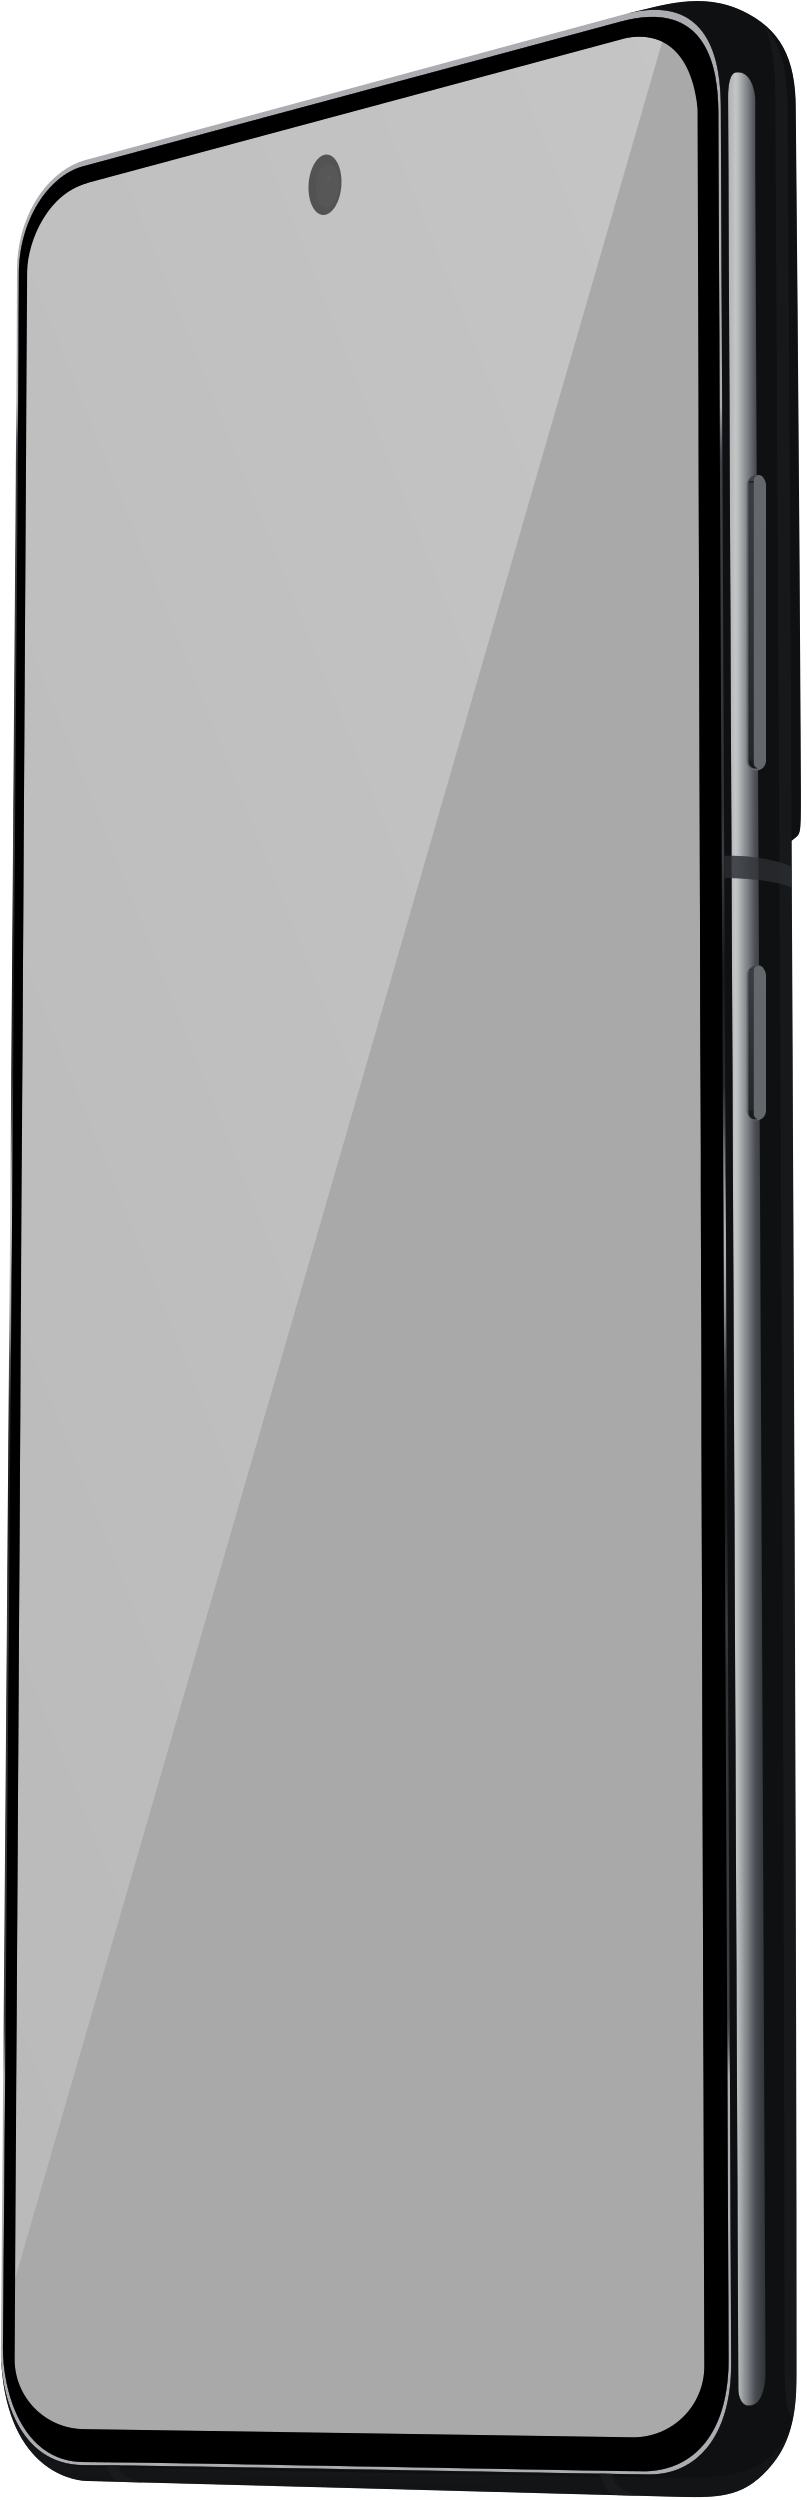
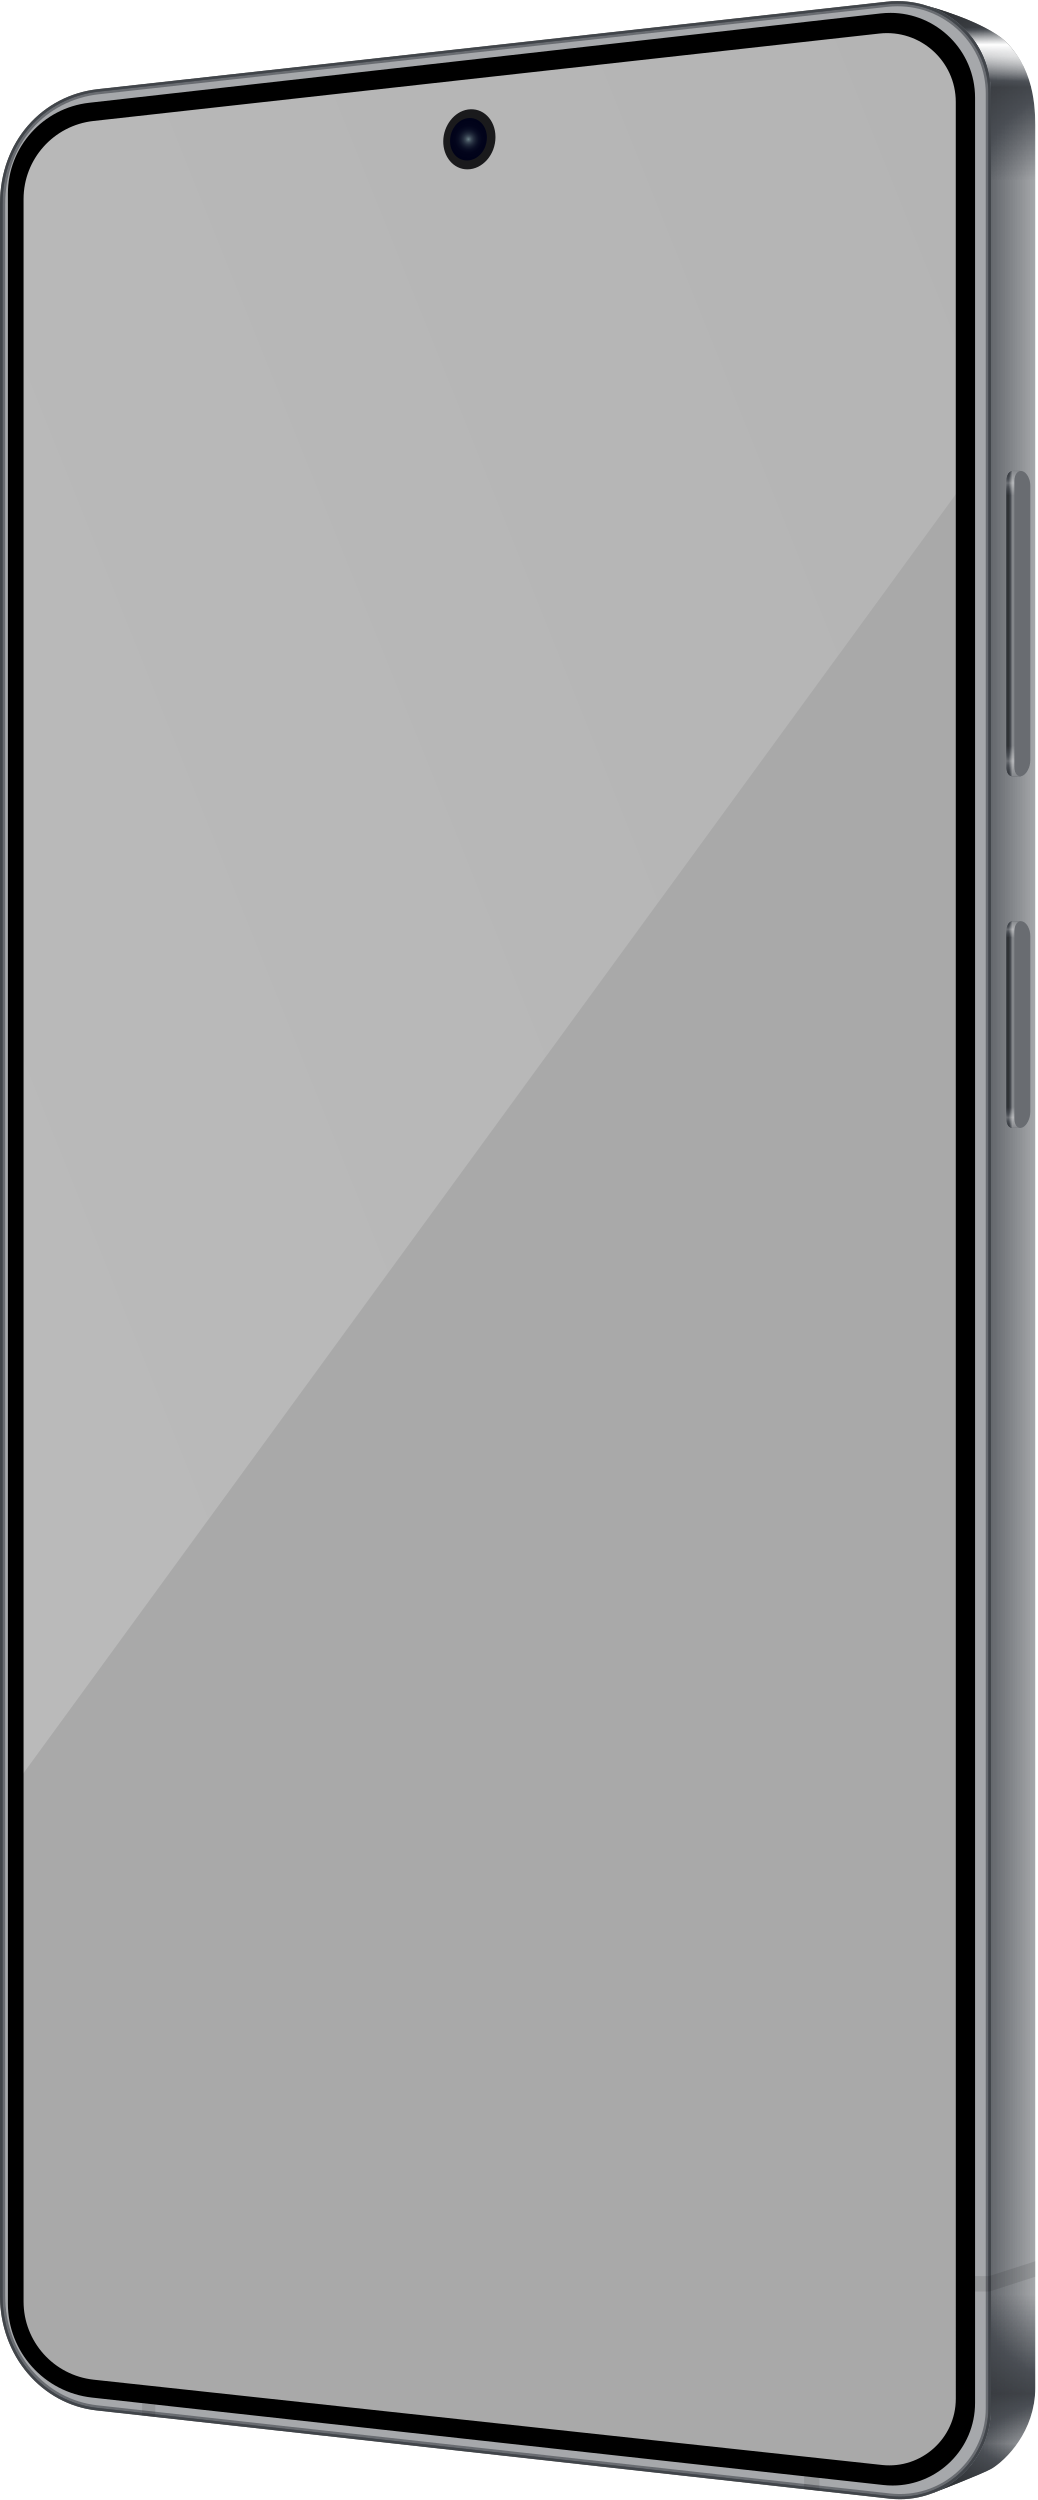
- <svg xmlns="http://www.w3.org/2000/svg" xmlns:xlink="http://www.w3.org/1999/xlink" viewBox="0 0 800 2479" data-forced-size="true" width="800" height="2481" data-img-aspect-ratio="9:20" data-img-perspective="[[3.41, 7.92], [86.52, 0.71], [87.31, 97.57], [1.76, 97.16]]">
+ <svg xmlns="http://www.w3.org/2000/svg" xmlns:xlink="http://www.w3.org/1999/xlink" viewBox="0 0 800 1928" data-forced-size="true" width="800" height="1928" data-img-aspect-ratio="6:13" data-img-perspective="[[1.90, 4.84], [92.64, 0.67], [92.64, 99.17], [1.90, 95.15]]">
  <defs>
-     <mask id="mask" x="0.88" y="0.17" width="799.04" height="2476.96" maskUnits="userSpaceOnUse">
-       <path d="M736.81,9.79c-41.14-19.52-75.83-4-104.34.55,47.66,0,79.91,14.72,79.91,86.12,0,723.85,10.89,2188.51,9.67,2256.42s-46.82,97.61-70.56,98.1l-567.66-8.64c-31,0-72.78-18.84-82.95-105.39,4.07,109.46,67.18,123.72,85,124.2,182.25,4.91,555.11,14.94,588.51,15.76,42.05,1,66,0,92.65-33,23.41-29,23.41-67.16,23.42-90.95v0c.17-736.38-8.47-2207-8.87-2244.83C781.1,62.1,774,27.42,736.81,9.79Z" fill="#242424" />
-     </mask>
-     <mask id="mask-2" x="0" y="0.17" width="790.47" height="2478.83" maskUnits="userSpaceOnUse">
-       <path d="M736.81,9.79c-41.14-19.52-75.83-4-104.34.55,47.66,0,79.91,14.72,79.91,86.12,0,723.85,10.89,2188.51,9.67,2256.42s-46.82,97.61-70.56,98.1l-567.66-8.64c-31,0-72.78-18.84-82.95-105.39,4.07,109.46,67.18,123.72,85,124.2,182.25,4.91,555.11,14.94,588.51,15.76,42.05,1,66,0,92.65-33,23.41-29,23.41-67.16,23.42-90.95v0c.17-736.38-8.47-2207-8.87-2244.83C781.1,62.1,774,27.42,736.81,9.79Z" fill="#242424" />
-     </mask>
-     <mask id="mask-3" x="313.37" y="161.5" width="23.41" height="43.78" maskUnits="userSpaceOnUse">
-       <path d="M313.47,182.52c-.87,12.08,3.62,22.27,10,22.75s12.3-8.92,13.17-21-3.62-22.26-10-22.75S314.34,170.44,313.47,182.52Z" fill="#121212" />
-     </mask>
-     <mask id="mask-4" x="321.51" y="166.6" width="15.27" height="32.58" maskUnits="userSpaceOnUse">
-       <path d="M321.58,182.24c-.53,9,2.2,16.57,6.1,16.93s7.48-6.64,8-15.63-2.2-16.57-6.1-16.93S322.1,173.25,321.58,182.24Z" fill="#121212" />
-     </mask>
-     <mask id="mask-5" x="321.51" y="166.6" width="14.25" height="32.58" maskUnits="userSpaceOnUse">
-       <path d="M321.58,182.24c-.53,9,2.2,16.57,6.1,16.93s7.48-6.64,8-15.63-2.2-16.57-6.1-16.93S322.1,173.25,321.58,182.24Z" fill="#141517" />
-     </mask>
-     <linearGradient id="gradient_01" x1="722.56" y1="-1235.89" x2="760.22" y2="-1235.89" gradientTransform="matrix(1, 0, 0, -1, 0, -7.36)" gradientUnits="userSpaceOnUse">
-       <stop offset="0.05" stop-color="#cacaca" />
-       <stop offset="0.21" stop-color="#d6d6d6" />
-       <stop offset="0.36" stop-color="#bebebe" />
-       <stop offset="1" stop-color="#4e4e4e" />
+     <linearGradient id="gradient_01" x1="757.28" y1="1922.76" x2="757.28" y2="4.88" gradientUnits="userSpaceOnUse">
+       <stop offset="0" stop-color="#515151" />
+       <stop offset=".02" stop-color="silver" />
+       <stop offset=".03" stop-color="#959595" />
+       <stop offset=".04" stop-color="#707070" />
+       <stop offset=".08" stop-color="silver" />
+       <stop offset=".93" stop-color="silver" />
+       <stop offset=".97" stop-color="#707070" />
+       <stop offset=".98" stop-color="silver" />
+       <stop offset="1" stop-color="#515151" />
    </linearGradient>
-     <radialGradient id="gradient_02" cx="1765.55" cy="308.59" r="0.99" gradientTransform="matrix(0, 35.91, 644.7, 0, -198554.86, -60960.49)" gradientUnits="userSpaceOnUse">
-       <stop offset="0" stop-color="#878787" />
-       <stop offset="0.8" stop-color="#444" />
+     <linearGradient id="gradient_02" x1="716.15" y1="963.82" x2="798.41" y2="963.82" gradientUnits="userSpaceOnUse">
+       <stop offset="0" stop-color="#515151" />
+       <stop offset="1" stop-color="#515151" stop-opacity="0" />
+     </linearGradient>
+     <linearGradient id="gradient_03" x1="759.84" y1="67.41" x2="759.84" y2="21.12" gradientUnits="userSpaceOnUse">
+       <stop offset="0" stop-color="#fff" stop-opacity="0" />
+       <stop offset=".71" stop-color="#fff" />
+       <stop offset="1" stop-color="#fff" stop-opacity="0" />
+     </linearGradient>
+     <linearGradient id="gradient_04" x1="782.26" y1="598.66" x2="782.26" y2="363.17" gradientUnits="userSpaceOnUse">
+       <stop offset="0" stop-color="#515151" />
+       <stop offset=".05" stop-color="#959595" />
+       <stop offset=".1" stop-color="#515151" />
+       <stop offset=".92" stop-color="#515151" />
+       <stop offset=".96" stop-color="#959595" />
+       <stop offset="1" stop-color="#515151" />
+     </linearGradient>
+     <linearGradient id="gradient_05" x1="776.12" y1="480.92" x2="788.41" y2="480.92" gradientUnits="userSpaceOnUse">
+       <stop offset=".15" stop-color="#fff" stop-opacity="0" />
+       <stop offset=".37" stop-color="#fff" stop-opacity=".5" />
+     </linearGradient>
+     <linearGradient id="gradient_06" y1="869.87" y2="710.38" xlink:href="#gradient_04" />
+     <linearGradient id="gradient_07" y1="790.13" y2="790.13" xlink:href="#gradient_05" />
+     <radialGradient id="gradient_08" cx="361.29" cy="107.39" fx="361.29" fy="107.39" r="15.32" gradientUnits="userSpaceOnUse">
+       <stop offset="0" stop-color="#6a7f86" />
+       <stop offset=".07" stop-color="#54656f" />
+       <stop offset=".16" stop-color="#3a4654" />
+       <stop offset=".27" stop-color="#242d3e" />
+       <stop offset=".39" stop-color="#141a2d" />
+       <stop offset=".52" stop-color="#080c22" />
+       <stop offset=".69" stop-color="#02041b" />
+       <stop offset="1" stop-color="#000219" />
    </radialGradient>
-     <radialGradient id="gradient_03" cx="363.24" cy="1231.66" r="901.88" gradientUnits="userSpaceOnUse">
-       <stop offset="0" stop-color="#c4c4c4" />
-       <stop offset="0.1" stop-color="#8c8c8c" />
-       <stop offset="0.12" stop-color="#fff" />
-       <stop offset="0.13" stop-color="#777" />
-       <stop offset="0.37" stop-color="#5f5f5f" />
-       <stop offset="0.38" stop-color="#fff" />
-       <stop offset="0.43" stop-color="#434343" />
-       <stop offset="0.49" stop-color="#292929" />
-       <stop offset="0.58" stop-color="#656565" />
-       <stop offset="0.62" stop-color="#515151" />
-       <stop offset="0.94" stop-color="#696969" />
-       <stop offset="1" stop-color="#c4c4c4" />
-     </radialGradient>
-     <linearGradient id="gradient_04" x1="750.55" y1="-964.5" x2="750.55" y2="-1118.25" gradientTransform="matrix(1, 0, 0, -1, 0, -7.36)" gradientUnits="userSpaceOnUse">
-       <stop offset="0" stop-color="#727272" />
-       <stop offset="1" stop-color="#727272" />
+     <linearGradient id="gradient_09" x1="-148.04" y1="806.29" x2="2806.92" y2="-382.25" gradientUnits="userSpaceOnUse">
+       <stop offset="0" stop-color="#fff" stop-opacity=".5" />
+       <stop offset="1" stop-color="#fff" stop-opacity="0" />
    </linearGradient>
-     <radialGradient id="gradient_05" cx="1761.2" cy="130.48" r="0.99" gradientTransform="matrix(0, 77.46, 9.74, 0, -520.78, -135392.12)" gradientUnits="userSpaceOnUse">
-       <stop offset="0.05" stop-color="#292929" />
-       <stop offset="0.14" stop-color="#929292" />
-       <stop offset="0.89" stop-color="#929292" />
-     </radialGradient>
-     <linearGradient id="gradient_06" x1="752.16" y1="-964.7" x2="748.92" y2="-1116.77" gradientTransform="matrix(1, 0, 0, -1, 0, -7.36)" gradientUnits="userSpaceOnUse">
-       <stop offset="0.02" stop-color="#6e6e6e" />
-       <stop offset="0.02" stop-color="#1f1f1f" />
-       <stop offset="0.02" stop-color="#2c2c2c" />
-       <stop offset="0.03" stop-color="#646464" />
-       <stop offset="0.94" stop-color="#3e3e3e" />
-       <stop offset="0.95" stop-color="#2c2c2c" />
-     </linearGradient>
-     <linearGradient id="gradient_04-2" x1="750.55" y1="-477.79" x2="750.55" y2="-771.04" xlink:href="#gradient_04" />
-     <radialGradient id="gradient_05-2" cx="1759.32" cy="130.48" r="0.99" gradientTransform="matrix(0, 147.74, 9.74, 0, -520.77, -259307.8)" xlink:href="#gradient_05" />
-     <linearGradient id="gradient_07" x1="756.42" y1="-478.34" x2="744.65" y2="-768.03" gradientTransform="matrix(1, 0, 0, -1, 0, -7.36)" gradientUnits="userSpaceOnUse">
-       <stop offset="0.02" stop-color="#6e6e6e" />
-       <stop offset="0.02" stop-color="#1f1f1f" />
-       <stop offset="0.02" stop-color="#2c2c2c" />
-       <stop offset="0.03" stop-color="#646464" />
-       <stop offset="0.97" stop-color="#3e3e3e" />
-       <stop offset="0.98" stop-color="#2c2c2c" />
-     </linearGradient>
-     <linearGradient id="gradient_08" x1="-265.55" y1="1347.5" x2="1788.41" y2="521.36" gradientUnits="userSpaceOnUse">
-       <stop offset="0" stop-color="#fff" stop-opacity="0.5" />
-       <stop offset="1" stop-color="#fff" />
-     </linearGradient>
-     <clipPath id="screen_path">
-       <polygon points="706.08 8.3 76.75 171.12 43.24 195.84 27.94 227.61 22.53 261.39 10 2356.44 48.74 2430.69 724.43 2435.45 737.42 37.45 706.08 8.3" />
+     <clipPath id="screenPath">
+       <polygon points="737.11 18.9 18.17 99.21 18.17 1829.36 737.11 1907.15 737.11 18.9" />
    </clipPath>
-     <path id="filterPath" d="M0.922,0.015l-0.016,0.967-0.845-0.002L0.013,0.95l0.016-0.844,0.007-0.014,0.019-0.013,0.042-0.01L0.883,0.003Z" />
+     <path id="filterPath" d="M.862.009.068.046.026.059.012.078.014.925.032.944.068.955.86.992.902.986.934.965.933.032.932.032.903.013.862.009Z" />
  </defs>
  <svg viewBox="0 0 1 1" id="preview" preserveAspectRatio="none">
    <use xlink:href="#filterPath" fill="darkgrey" />
  </svg>
-   <image xlink:href="" clip-path="url(#screen_path)" preserveAspectRatio="none" width="100%" height="100%">
+   <image xlink:href="" clip-path="url(#screenPath)" preserveAspectRatio="none" width="100%" height="100%">
    <animateMotion dur="1ms" repeatCount="indefinite" />
  </image>
-   <g id="device">
-     <path d="M736.81,9.79c-41.14-19.52-80.41-5.09-114,2.54,47.65,0,89.57,12.73,89.57,84.13,0,723.85,10.89,2188.51,9.67,2256.41s-46.82,97.62-70.56,98.11l-567.66-8.64c-31,0-72.78-18.84-82.95-105.39,4.07,109.46,67.18,123.72,85,124.2,182.25,4.91,555.11,14.94,588.51,15.76,42.05,1,66,0,92.65-33,23.41-29,23.41-67.16,23.42-90.95v-.05c.09-404.63-2.47-1031-4.87-1519.45,9.23-8.14,9.23-1.53,9.23-48.36-1.87-374.15-5.09-661.87-5.09-678.15C789.74,56,774,27.42,736.81,9.79Z" fill="#1a1a1a" />
-     <g mask="url(#mask)">
-       <path d="M769.38,91.25c0-55.5-12.72-68.73-12.72-68.73,23.61,0,37,47.85,37.15,68.73,2.55,741.1,6.11,2170.15,6.11,2218.21,0,85-12.22,88.08-12.22,88.08s-9.16,5.09-9.16-52.95C778.54,1592,769.38,114.06,769.38,91.25Z" fill="#797979" />
+   <g>
+     <g id="background_side">
+       <path d="M798.39,124.97v-22.28c0-13.94,1.44-46.33-22.47-70.24-15.79-15.79-59.78-27.57-59.78-27.57l26.35,51.53v1762.46h4.75l-6.13,71.1-22.09,32.79s39.72-15.24,46-19.08c10.69-6.55,33.38-28.54,33.38-62.29V124.97h-.02Z" fill="url(#gradient_01)" />
+       <path d="M798.39,124.97v-22.28c0-13.94,1.44-46.33-22.47-70.24-15.79-15.79-59.78-27.57-59.78-27.57l26.35,51.53v1762.46h4.75l-6.13,71.1-22.09,32.79s39.72-15.24,46-19.08c10.69-6.55,33.38-28.54,33.38-62.29V124.97h-.02Z" fill="url(#gradient_02)" />
+       <path d="M742.5,67.41v-11l-18.05-35.29h34.78c6.62,3.42,12.6,7.24,16.69,11.33,10.76,10.76,16.38,23.23,19.32,34.96h-52.74Z" fill="url(#gradient_03)" />
    </g>
-     <path d="M749.53,98.37v71.79l10.18,2183.09c.17,11-2.85,33.09-16.29,33.09-8.14.4-10.51-10-10.68-15.28L722.56,94.81c0-8.15,1-22.91,7.63-23.93C745.48,68.53,749.53,90.23,749.53,98.37Z" fill="url(#gradient_01)" />
-     <g mask="url(#mask-2)">
-       <path d="M664,2458.12c70.84.81,98.43-5.6,122.15-50.4-19.34,57.53-57.51,71.28-77.87,71.28L82.82,2465.25c-33.09,0-90.6-48.87-81.94-129.83,2,94.2,56,112,81.94,112C247,2450.66,593.19,2457.31,664,2458.12Z" fill="url(#gradient_02)" />
+     <g id="background_border">
+       <path d="M692.13,15.84c15.23,0,29.54,5.8,40.31,16.32,10.83,10.59,16.8,24.85,16.8,40.14v1784.73c0,30.52-24.78,55.36-55.23,55.36-2.07,0-4.16-.12-6.24-.35l-611.58-68.03c-16.76-1.86-32.16-10.18-43.39-23.41-11.47-13.53-17.79-31.27-17.79-49.95V157.2c0-39.18,25.56-69.43,62.13-73.54L685.37,16.22c2.25-.25,4.52-.38,6.76-.38M692.13.84c-2.78,0-5.6.16-8.44.48L75.48,68.75C32.49,73.59,0,109.23,0,157.2v1613.46c0,46.09,32.09,83.55,74.52,88.27l611.58,68.03c2.66.3,5.29.44,7.9.44,38.27,0,70.23-31.1,70.23-70.36V72.3c0-40.36-32.79-71.46-72.1-71.46h0Z" fill="silver" />
+       <path d="M692.13,4.84c18.12,0,35.17,6.91,48,19.46,12.96,12.68,20.1,29.73,20.1,48v1784.73c0,36.59-29.71,66.36-66.23,66.36-2.47,0-4.98-.14-7.45-.41l-611.58-68.03c-19.56-2.18-37.52-11.85-50.56-27.23-13.16-15.51-20.4-35.78-20.4-57.06V157.2c0-22.28,7.14-42.26,20.64-57.77,13.02-14.96,31.23-24.45,51.28-26.7L684.14,5.29c2.65-.3,5.34-.45,7.99-.45M692.13.84c-2.78,0-5.6.16-8.44.48L75.48,68.75C32.49,73.59,0,109.23,0,157.2v1613.46C0,1816.75,32.09,1854.21,74.52,1858.93l611.58,68.03c2.66.3,5.29.44,7.9.44,38.27,0,70.23-31.1,70.23-70.36V72.3c0-40.36-32.79-71.46-72.1-71.46h0Z" fill="#959595" />
+       <path d="M692.13,2.84c18.65,0,36.19,7.11,49.39,20.03,13.35,13.06,20.71,30.61,20.71,49.43v1784.73c0,37.69-30.61,68.36-68.23,68.36-2.54,0-5.13-.14-7.68-.43l-611.58-68.03c-20.07-2.23-38.49-12.15-51.87-27.93-13.46-15.88-20.88-36.6-20.88-58.36V157.2c0-22.77,7.31-43.2,21.13-59.09,13.35-15.34,32.02-25.06,52.57-27.38L683.91,3.31c2.73-.31,5.49-.46,8.21-.46M692.13.84c-2.78,0-5.6.16-8.44.48L75.48,68.75C32.49,73.59,0,109.23,0,157.2v1613.46C0,1816.75,32.09,1854.21,74.52,1858.93l611.58,68.03c2.66.3,5.29.44,7.9.44,38.27,0,70.23-31.1,70.23-70.36V72.3c0-40.36-32.79-71.46-72.1-71.46h0Z" fill="#707070" />
    </g>
-     <path d="M715.32,105.37c-.18-42.92-9.05-115.67-96.7-92S229.43,118.83,85.75,157.48C46.55,168,16.41,214,16.83,268.35S6.54,1663.66.88,2332.45c-.34,40.36,16.46,112.91,82.3,112.91,69.54,0,526.39,9.2,562,9.2,45.29,0,80.41-36.59,80.41-109.34S718.41,823,715.32,105.37ZM627.63,2417.75l-544.9-8.11A69.24,69.24,0,0,1,14.52,2340L27,260.14A83.5,83.5,0,0,1,88.78,180L619.13,37.41A58.06,58.06,0,0,1,692.25,93.3l6.68,2254A70.27,70.27,0,0,1,627.63,2417.75Z" fill="url(#gradient_03)" />
-     <path d="M712.89,110.08c-.18-42.76-10.48-113.22-97.21-89.6S224.47,125.53,82.31,164.05c-34.1,9.24-64,53.76-63.62,107.93S8.51,1662.38,2.91,2328.8c-.34,40.23,17.31,113.54,80.42,113.54,68.8,0,544.57,9.68,558.31,9.17,47.81-1.78,81.43-38.5,81.43-111S715.94,825.22,712.89,110.08ZM627.63,2417.75l-544.9-8.11A69.24,69.24,0,0,1,14.52,2340L27,260.14A83.5,83.5,0,0,1,88.78,180L619.13,37.41A58.06,58.06,0,0,1,692.25,93.3l6.68,2254A70.27,70.27,0,0,1,627.63,2417.75Z" />
-     <path d="M89.09,179.92c-41.22,10.18-61.24,56.93-62.26,89C20.92,230.88,48,184.4,89.09,179.92Z" />
-     <path d="M622.91,36.51c22.39-4.59,62.24,1.28,69.37,70.52C697.36,78.52,680.72,7.59,622.91,36.51Z" />
-     <path d="M117.93,2445.4c.82,13.11,15.62,13.85,23.41,17.24l-18.07-.49c-11.38,0-14.84-7.89-17.55-16.75Z" fill="#2f2f2f" fill-opacity="0.7" />
-     <path d="M607.77,2454.07c.83,14.06,16.53,18,24.43,21.64l-18.32-.51c-11.55,0-16.08-11.83-18.83-21.34Z" fill="#2f2f2f" fill-opacity="0.7" />
-     <path d="M306.29,181.18c-1.22,16.55,5.06,30.49,14,31.16s17.23-12.22,18.45-28.76-5.07-30.5-14-31.16S307.5,164.64,306.29,181.18Z" fill="#0c0c0c" />
-     <path d="M313.47,182.52c-.87,12.08,3.62,22.27,10,22.75s12.3-8.92,13.17-21-3.62-22.26-10-22.75S314.34,170.44,313.47,182.52Z" fill="#121212" />
-     <g mask="url(#mask-3)">
-       <g>
-         <path d="M321.58,182.24c-.53,9,2.2,16.57,6.1,16.93s7.48-6.64,8-15.63-2.2-16.57-6.1-16.93S322.1,173.25,321.58,182.24Z" fill="#141517" />
-         <path d="M330.14,190c-.81,1.19-3.06,3.42-5.58,2.76C326.49,193.71,330.3,194.44,330.14,190Z" fill="#3f3f3f" />
-         <g mask="url(#mask-4)">
-           <path d="M334.65,169.65c0,13.24.6,27.49-12.12,27.87C329.51,201.31,341.71,201.05,334.65,169.65Z" fill="#1b191a" />
-         </g>
-       </g>
+     <g id="button_2">
+       <path d="M788.41,374.5c0-1.97-.4-3.93-1.09-5.64v-5.69h-6.21c-2.83.02-5,3.2-5,7.83v220.44c0,4.63,2.16,7.54,5,7.19v.03h6.21v-6.51c.68-1.8,1.09-3.81,1.09-5.78v-211.88Z" fill="url(#gradient_04)" />
+       <path d="M788.41,374.5c0-1.97-.4-3.93-1.09-5.64v-5.69h-6.21c-2.83.02-5,3.2-5,7.83v220.44c0,4.63,2.16,7.54,5,7.19v.03h6.21v-6.51c.68-1.8,1.09-3.81,1.09-5.78v-211.88Z" fill="url(#gradient_05)" />
+       <path d="M788.53,598.28h0c-3.43,1.52-6.27-1.53-6.27-6.83v-220.44c0-5.3,2.84-8.71,6.27-7.64h0c3.36,1.05,6.03,6.03,6.03,11.13v211.88c0,5.1-2.67,10.42-6.03,11.9Z" fill="#959595" />
    </g>
-     <g mask="url(#mask-5)">
-       <g>
-         <path d="M322.06,176.14c-.3,2.25.95,4.18,2.81,4.31s3.6-1.58,3.9-3.82-.95-4.18-2.81-4.31S322.36,173.9,322.06,176.14Z" fill="#1a2224" />
-         <path d="M324.56,175.65a1.53,1.53,0,1,0,1.53-1.53A1.53,1.53,0,0,0,324.56,175.65Z" fill="#566464" />
-       </g>
+     <g id="button_1">
+       <path d="M788.41,721.71c0-1.97-.4-3.93-1.09-5.64v-5.69h-6.21c-2.83.02-5,3.2-5,7.83v144.44c0,4.63,2.16,7.54,5,7.19v.03h6.21v-6.51c.68-1.8,1.09-3.81,1.09-5.78v-135.88Z" fill="url(#gradient_06)" />
+       <path d="M788.41,721.71c0-1.97-.4-3.93-1.09-5.64v-5.69h-6.21c-2.83.02-5,3.2-5,7.83v144.44c0,4.63,2.16,7.54,5,7.19v.03h6.21v-6.51c.68-1.8,1.09-3.81,1.09-5.78v-135.88Z" fill="url(#gradient_07)" />
+       <path d="M788.53,869.49h0c-3.43,1.52-6.27-1.53-6.27-6.83v-144.44c0-5.3,2.84-8.71,6.27-7.64h0c3.36,1.05,6.03,6.03,6.03,11.13v135.88c0,5.1-2.67,10.42-6.03,11.9Z" fill="#959595" />
    </g>
-     <g>
-       <path d="M750.55,958.16h0a8.65,8.65,0,0,1,8.65,8.65v134.41a8.66,8.66,0,0,1-8.65,8.66h0a8.66,8.66,0,0,1-8.65-8.66V966.81A8.65,8.65,0,0,1,750.55,958.16Z" stroke-width="2.04" fill="url(#gradient_04)" stroke="url(#gradient_05)" />
-       <path d="M742.92,964.77a7.63,7.63,0,0,1,15.26,0V1101a8.86,8.86,0,0,1-8.86,8.86,6.4,6.4,0,0,1-6.4-6.4Z" fill="url(#gradient_06)" />
-       <path d="M753.1,957.14h0a5.08,5.08,0,0,1,5.08,5.09v142.51a5.08,5.08,0,0,1-5.08,5.09h0a5.09,5.09,0,0,1-5.09-5.09V962.23A5.09,5.09,0,0,1,753.1,957.14Z" fill="#929292" />
+     <path id="overlay" d="M798.39,124.97v-22.28c0-7.67.43-20.93-3.16-35.28h.01c-.05-.2-.11-.41-.16-.61-.07-.27-.14-.54-.21-.8-.13-.5-.27-.99-.41-1.49-.09-.32-.19-.64-.28-.96-.14-.45-.28-.9-.42-1.36-.11-.35-.22-.7-.34-1.06-.14-.43-.29-.85-.44-1.28-.13-.37-.26-.74-.4-1.12-.15-.41-.31-.82-.47-1.23-.15-.38-.29-.77-.45-1.15-.17-.41-.35-.82-.52-1.23-.31-.74-.64-1.47-.98-2.21-.18-.39-.36-.79-.55-1.18-.2-.41-.41-.81-.61-1.22-.19-.38-.38-.76-.58-1.13-.22-.41-.44-.81-.67-1.22-.21-.37-.41-.75-.63-1.12-.23-.41-.48-.81-.72-1.21-.22-.37-.45-.74-.68-1.11-.25-.4-.51-.8-.77-1.19-.24-.37-.49-.74-.75-1.11-.27-.39-.54-.78-.82-1.17-.27-.37-.54-.74-.82-1.11-.29-.38-.57-.76-.87-1.14-.29-.38-.6-.75-.9-1.12-.3-.37-.6-.74-.91-1.11-.33-.39-.68-.77-1.02-1.16-.3-.34-.6-.69-.92-1.03-.44-.48-.9-.95-1.36-1.42-.23-.23-.44-.47-.67-.7-1.02-1.02-2.16-2.03-3.4-3.01,0,0-.01-.01-.02-.02-.61-.48-1.24-.96-1.89-1.43-.03-.02-.06-.04-.09-.06-.63-.46-1.28-.91-1.95-1.35-.05-.03-.1-.07-.15-.1-.65-.43-1.31-.86-1.99-1.28-.08-.05-.15-.09-.23-.14-.66-.41-1.33-.81-2.01-1.21-.1-.06-.21-.12-.32-.18-.65-.38-1.32-.75-1.99-1.12-.15-.08-.29-.16-.44-.24-.63-.34-1.27-.68-1.91-1.02-.1-.05-.2-.11-.3-.16h0c-18.93-9.77-43.08-16.24-43.08-16.24h0c-.36-.11-.72-.22-1.08-.34-1.06-.35-2.13-.68-3.21-.98-1.14-.32-2.28-.61-3.44-.87-5.25-1.19-10.7-1.84-16.29-1.84-2.78,0-5.6.16-8.44.48L75.48,68.75C32.49,73.59,0,109.23,0,157.2H0v1613.46H0c0,7.2.78,14.19,2.27,20.88.3,1.34.62,2.66.97,3.98,9.16,34.13,36.81,59.58,71.28,63.41l424.38,47.2,187.2,20.82c2.66.3,5.29.44,7.9.44,5.8,0,11.45-.72,16.87-2.07.53-.13,1.06-.28,1.59-.42,1.29-.35,2.56-.74,3.82-1.17.93-.31,1.86-.65,2.77-1l-.02.03s39.72-15.24,46-19.08c10.69-6.55,33.38-28.54,33.38-62.29V124.97h-.02ZM728.17,28.39l1.25,2.44,13.08,25.57v1762.46h4.75l-5.72,66.31c-9.63,16.28-27.33,27.22-47.53,27.22-2.07,0-4.16-.12-6.24-.35l-611.58-68.03c-16.76-1.86-32.16-10.18-43.39-23.41-11.47-13.53-17.79-31.27-17.79-49.95V157.2c0-39.18,25.56-69.43,62.13-73.54L685.37,16.22c2.25-.25,4.52-.38,6.76-.38,13.3,0,25.89,4.42,36.04,12.55Z" fill="#383E45" style="mix-blend-mode: overlay" opacity="0.75" />
+     <path id="reflect" d="M745.83,369.22L10.57,1377.82l-.81-1227.18,10.82-37.89,33.57-23.1L689.33,16.75l32.71,9.74s22.06,34.51,23.01,35.73c.25.32.52,124.29.78,307Z" fill="url(#gradient_09)" isolation="isolate" opacity=".4" />
+     <path id="bezel" d="M686.63,9.94c-2.46,0-4.95.14-7.45.42L68.76,79.26c-35.69,4.03-62.67,34.22-62.67,70.14v1627.2c0,37.14,27.94,68.33,64.85,72.41l610.35,67.44c2.39.26,4.76.39,7.1.39,34.66,0,63.58-28.16,63.58-63.7V75.39c0-36.53-29.73-65.46-65.34-65.46ZM680.2,1900.99l-607.93-65.77c-30.77-3.33-54.1-29.31-54.1-60.27V153.55c0-30.88,23.22-56.83,53.91-60.25L678.12,25.87c31.46-3.5,58.97,21.12,58.98,52.78l.02,1771.26c0,30.57-26.52,54.37-56.91,51.09Z" />
+     <g id="details">
+       <polygon points="798.41 1755.81 763.04 1767.21 751.27 1767.21 751.27 1755.3 762.77 1755.3 798.41 1743.9 798.41 1755.81" opacity=".1" />
+       <polygon points="631.92 1920.92 620.1 1919.62 620.1 1906.81 631.92 1906.81 631.92 1920.92" opacity=".1" />
+       <polygon points="109.63 1853.28 109.63 1862.83 119.78 1863.96 119.78 1854.41 109.63 1853.28" opacity=".1" />
    </g>
-     <g>
-       <rect x="741.9" y="471.44" width="17.3" height="291.21" rx="8.65" stroke-width="2.04" fill="url(#gradient_04-2)" stroke="url(#gradient_05-2)" />
-       <path d="M742.92,478.06a7.63,7.63,0,0,1,15.26,0V752.77a8.86,8.86,0,0,1-8.86,8.87,6.4,6.4,0,0,1-6.4-6.4Z" fill="url(#gradient_07)" />
-       <path d="M753.1,470.43h0a5.07,5.07,0,0,1,5.08,5.08v281a5.08,5.08,0,0,1-5.08,5.09h0a5.09,5.09,0,0,1-5.09-5.09v-281A5.08,5.08,0,0,1,753.1,470.43Z" fill="#929292" />
+     <g id="camera">
+       <path d="M382.11,105.67c0,13.72-10.08,24.94-21.68,24.94-10.75,0-18.78-9.81-18.6-21.82.18-11.9,8.39-22.7,18.97-24.33,11.4-1.75,21.3,7.63,21.3,21.21Z" fill="#1a1a1c" />
+       <path d="M375.48,106.18c-.02,9.49-6.92,17.39-15,17.57s-13.51-6.73-13.39-15.37,6.08-16.27,13.66-17.27c7.98-1.05,14.76,5.64,14.73,15.06Z" fill="url(#gradient_08)" />
    </g>
-     <path d="M718.87,848.2c36.8-.41,59.94,7.39,66.85,11.19l.1,20.36c-18.2-7.86-52.2-9.48-66.86-9.31Z" fill="#505050" fill-opacity="0.7" />
-     <path d="M619.13,37.41l-530,142.51h0l-.73.2A83.18,83.18,0,0,0,80,182.9c-34.41,14-51.57,54.78-53.1,84.29L15,2260.28,657.24,40.2A57.59,57.59,0,0,0,619.13,37.41Z" opacity="0.4" fill="url(#gradient_08)" />
-     <path d="M783.62,2412.38c6.83-21.56,6.85-43.68,6.85-59.46v-.05c.09-404.63-2.47-1031-4.87-1519.45,9.23-8.14,9.23-1.53,9.23-48.36-1.87-374.15-5.09-661.87-5.09-678.15C789.74,56,774,27.42,736.81,9.79c-41.14-19.52-80.41-5.09-114,2.54h0c-1.38.34-2.78.69-4.2,1.08C531,37.11,229.43,118.83,85.75,157.48,46.55,168,16.41,214,16.83,268.35S6.54,1663.66.88,2332.45c0,1.19,0,2.42,0,3.67,0-.24,0-.46,0-.7-.06.55-.11,1.09-.16,1.63l.15-.1c.11,2.93.27,5.77.46,8.57h0c.07,1.05.15,2.09.23,3.12l0,.39q.39,4.69.93,9.14c-.1-.76-.19-1.54-.28-2.32,10.2,92.23,66.89,104.85,83.64,105.3,182.25,4.91,555.11,14.94,588.51,15.76,42.05,1,66,0,92.65-33a144.12,144.12,0,0,0,9.43-14.06C779.82,2423.75,783.62,2412.38,783.62,2412.38ZM27,260.14A83.5,83.5,0,0,1,88.78,180L619.13,37.41A58.06,58.06,0,0,1,692.25,93.3l6.68,2254a70.27,70.27,0,0,1-71.3,70.48l-544.9-8.11A69.24,69.24,0,0,1,14.52,2340Z" fill="#383E45" style="mix-blend-mode: overlay" opacity="0.75" />
  </g>
</svg>
